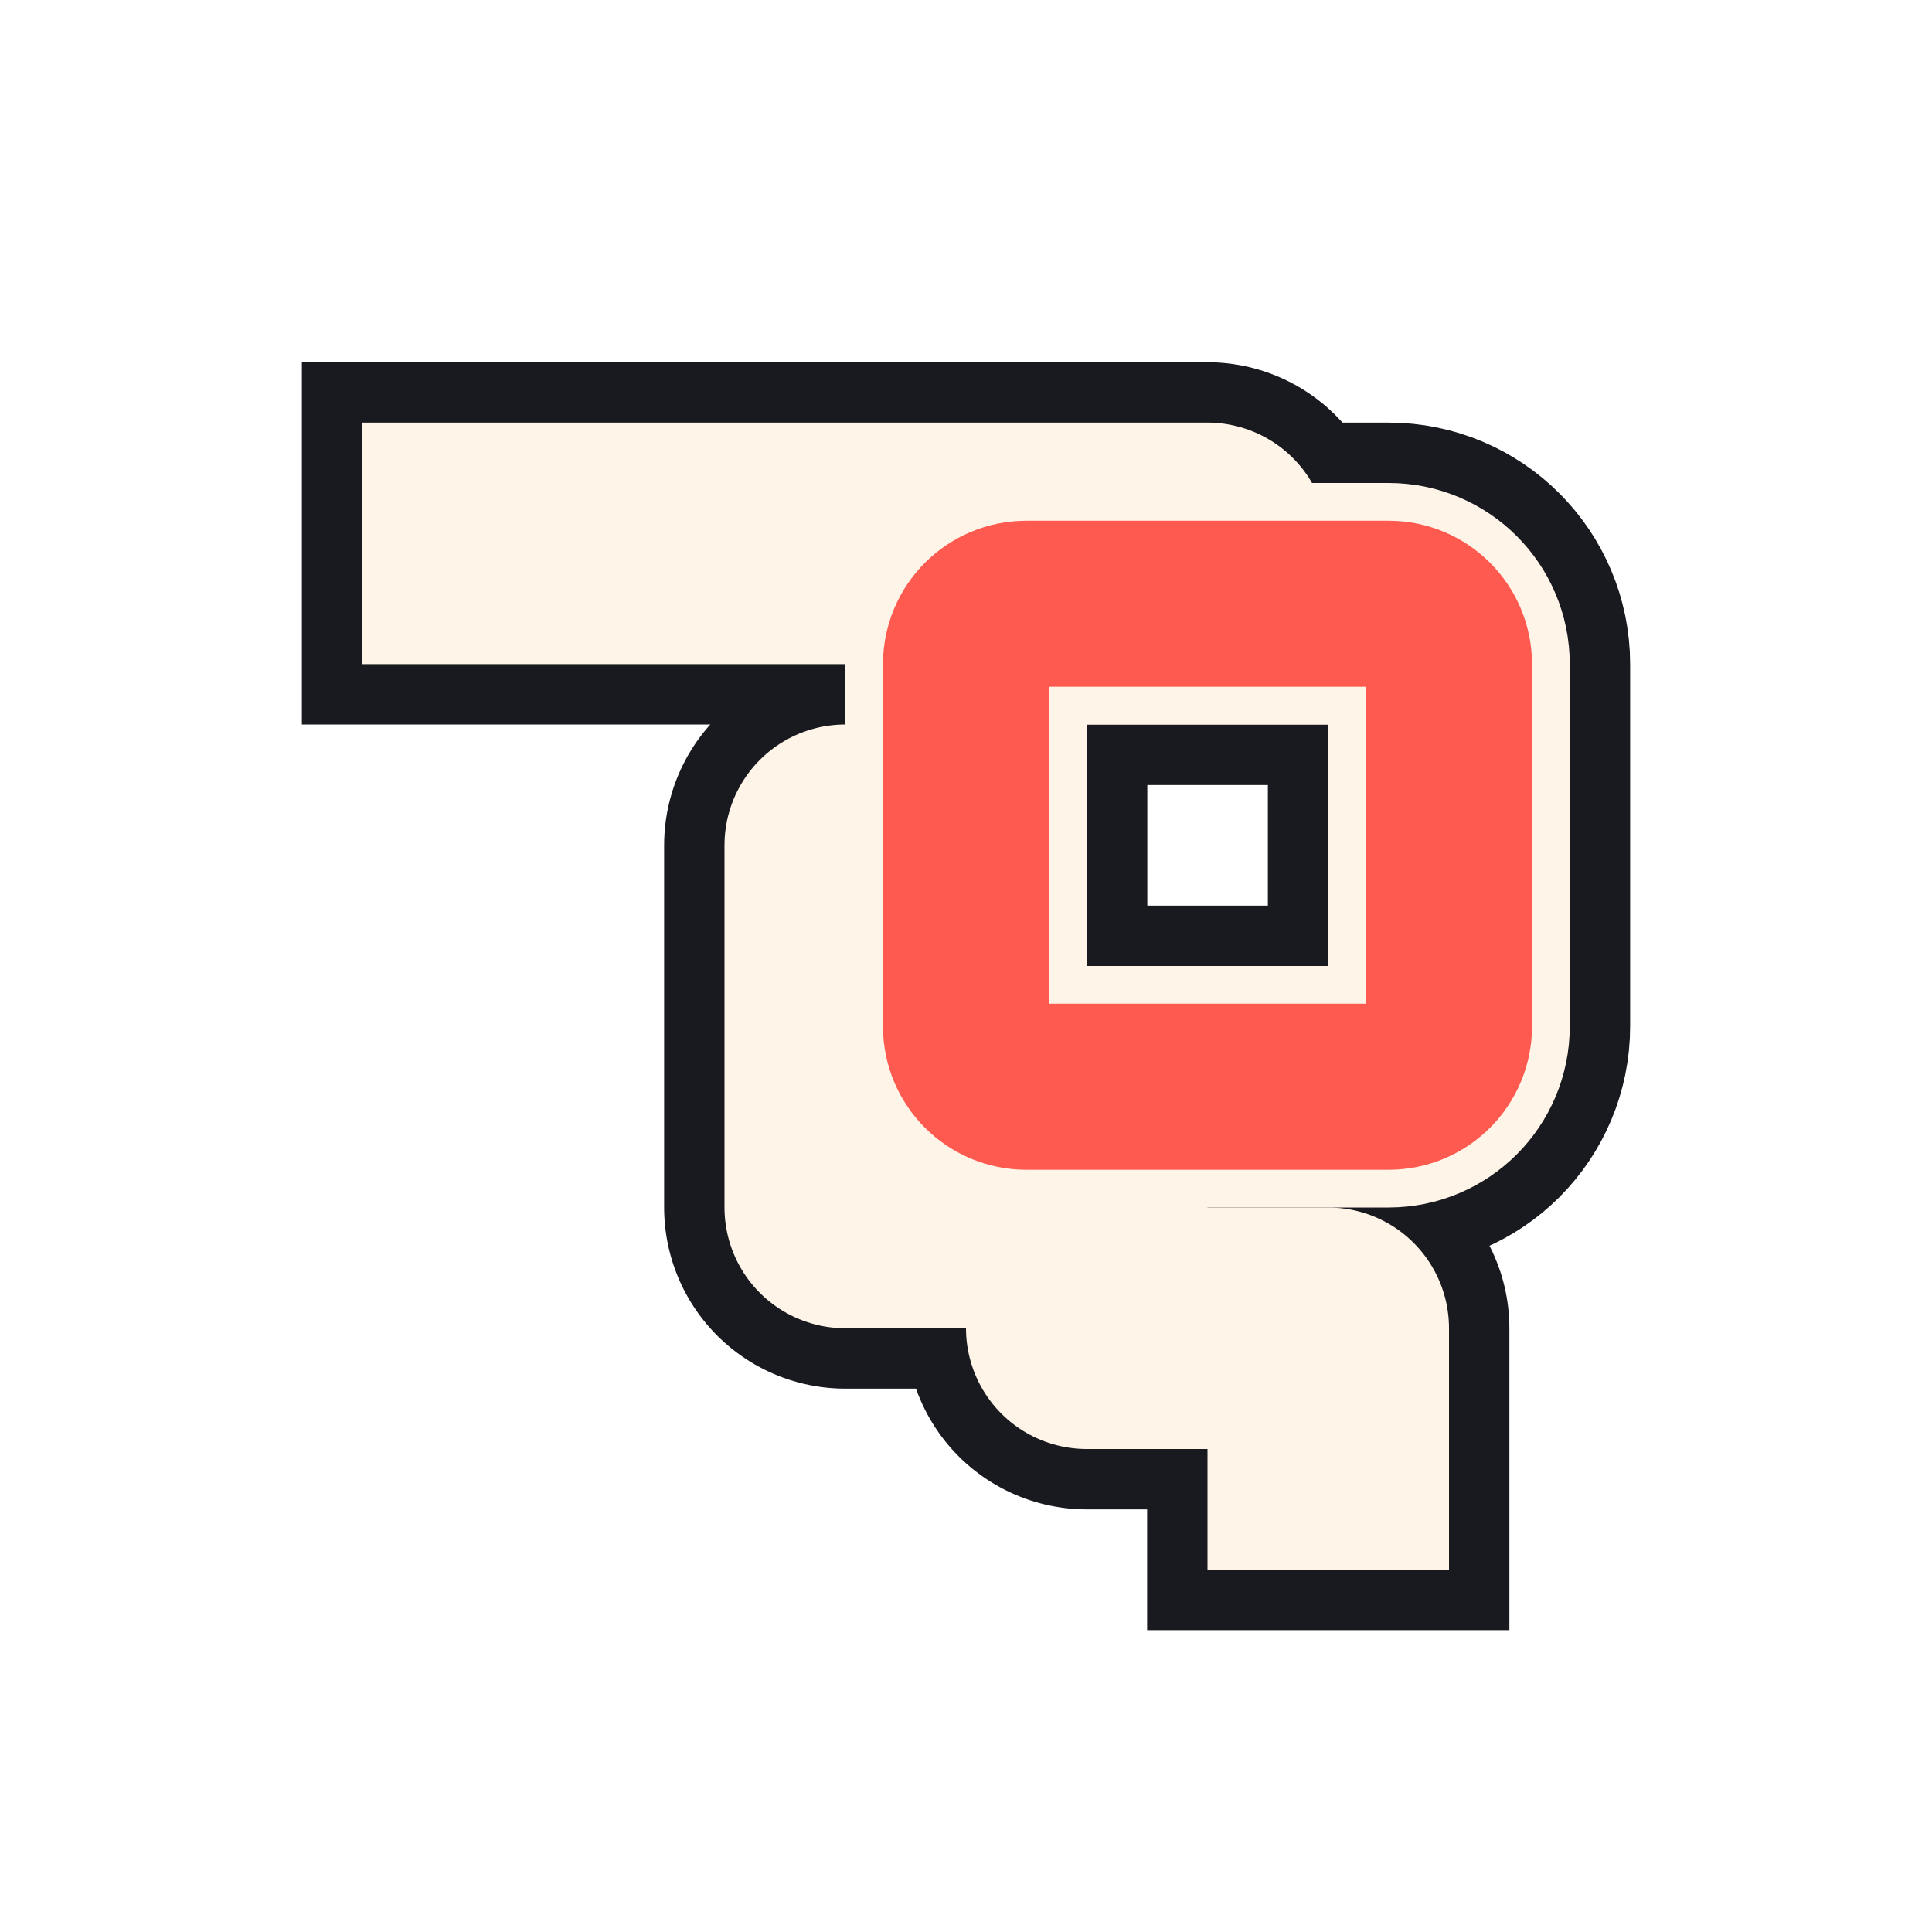
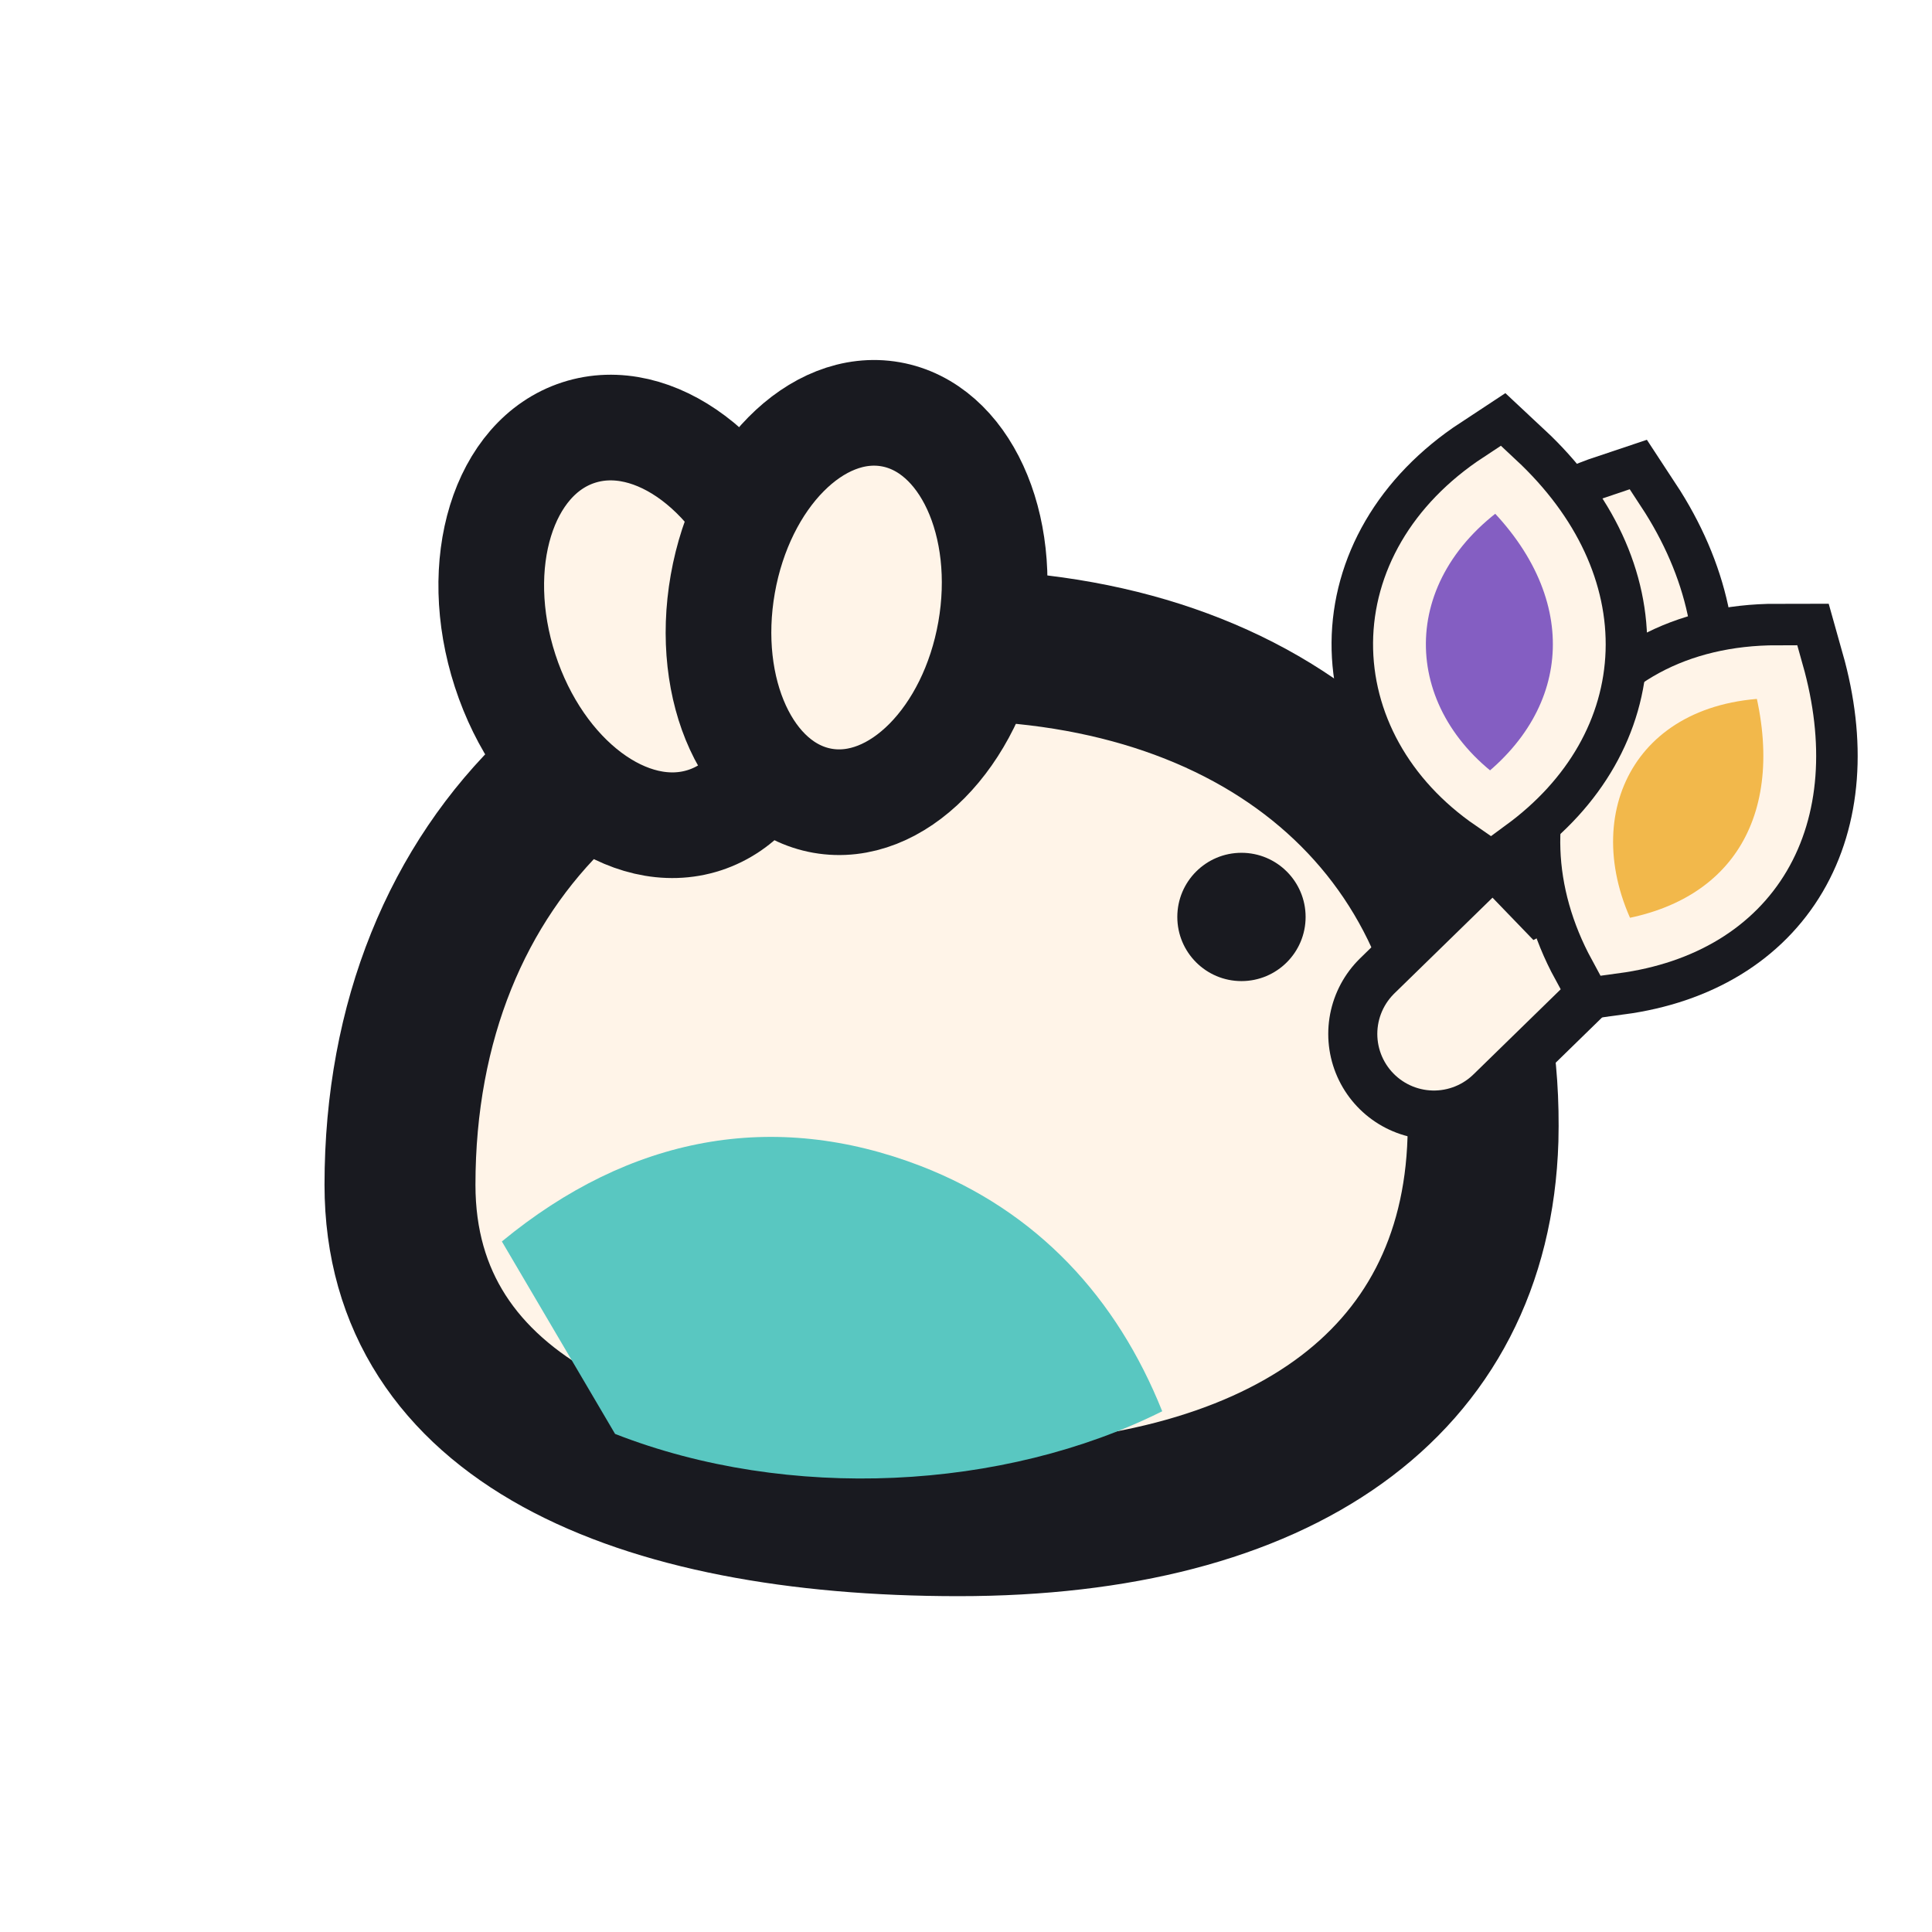
<svg xmlns="http://www.w3.org/2000/svg" width="1024" height="1024" viewBox="0 0 1024 1024" role="img" aria-labelledby="title desc">
-   <g id="iconflow-mark" fill="none" stroke-linecap="square" stroke-linejoin="round">
-     <g id="iconflow-contrast-halo" stroke="#191A20" stroke-width="192">
-       <path d="M256 288H640V320" />
-       <path d="M512 448H448V640H576V704H704V768" />
-       <rect x="512" y="320" width="256" height="256" rx="32" />
+   <g id="iconflow-mark">
+     <path id="iconflow-core" d="M212 628C212 454 334 338 512 342C680 346 790 448 786 604C782 734 678 806 508 806C338 806 212 752 212 628Z" fill="#FFF4E8" stroke="#191A20" stroke-width="80" />
+     <ellipse cx="340" cy="332" rx="76" ry="108" fill="#FFF4E8" stroke="#191A20" stroke-width="56" transform="rotate(-18 340 332)" />
+     <ellipse cx="454" cy="322" rx="72" ry="104" fill="#FFF4E8" stroke="#191A20" stroke-width="56" transform="rotate(10 454 322)" />
+     <path d="M266 658C334 602 410 588 488 618C550 642 592 688 616 748C532 790 418 796 326 760Z" fill="#59C7C1" />
+     <circle cx="658" cy="486" r="34" fill="#191A20" />
+     <path d="M760 548L842 468" stroke="#191A20" stroke-width="112" stroke-linecap="round" />
+     <path d="M760 548L842 468" stroke="#FFF4E8" stroke-width="60" stroke-linecap="round" />
+     <g id="iconflow-signature">
+       <path d="M820 454C758 390 774 304 858 276C904 346 886 420 820 454Z" fill="#FF5A4F" stroke="#191A20" stroke-width="72" />
+       <path d="M820 454C758 390 774 304 858 276C904 346 886 420 820 454Z" fill="#FF5A4F" stroke="#FFF4E8" stroke-width="28" />
+       <path d="M856 502C818 432 854 356 942 356C964 434 930 492 856 502Z" fill="#F2B84B" stroke="#191A20" stroke-width="72" />
+       <path d="M856 502C818 432 854 356 942 356C964 434 930 492 856 502Z" fill="#F2B84B" stroke="#FFF4E8" stroke-width="28" />
+       <path d="M790 426C726 382 724 300 794 254C854 310 850 382 790 426Z" fill="#845EC2" stroke="#191A20" stroke-width="72" />
+       <path d="M790 426C726 382 724 300 794 254C854 310 850 382 790 426Z" fill="#845EC2" stroke="#FFF4E8" stroke-width="28" />
    </g>
-     <g id="iconflow-rail" stroke="#FFF4E8" stroke-width="128">
-       <path id="iconflow-rail-entry" d="M256 288H640V320" />
-       <path id="iconflow-rail-exit" d="M512 448H448V640H576V704H704V768" />
-       <rect x="512" y="320" width="256" height="256" rx="32" />
-     </g>
-     <rect id="iconflow-signature" x="512" y="320" width="256" height="256" rx="32" stroke="#FF5A4F" stroke-width="88" />
  </g>
</svg>
